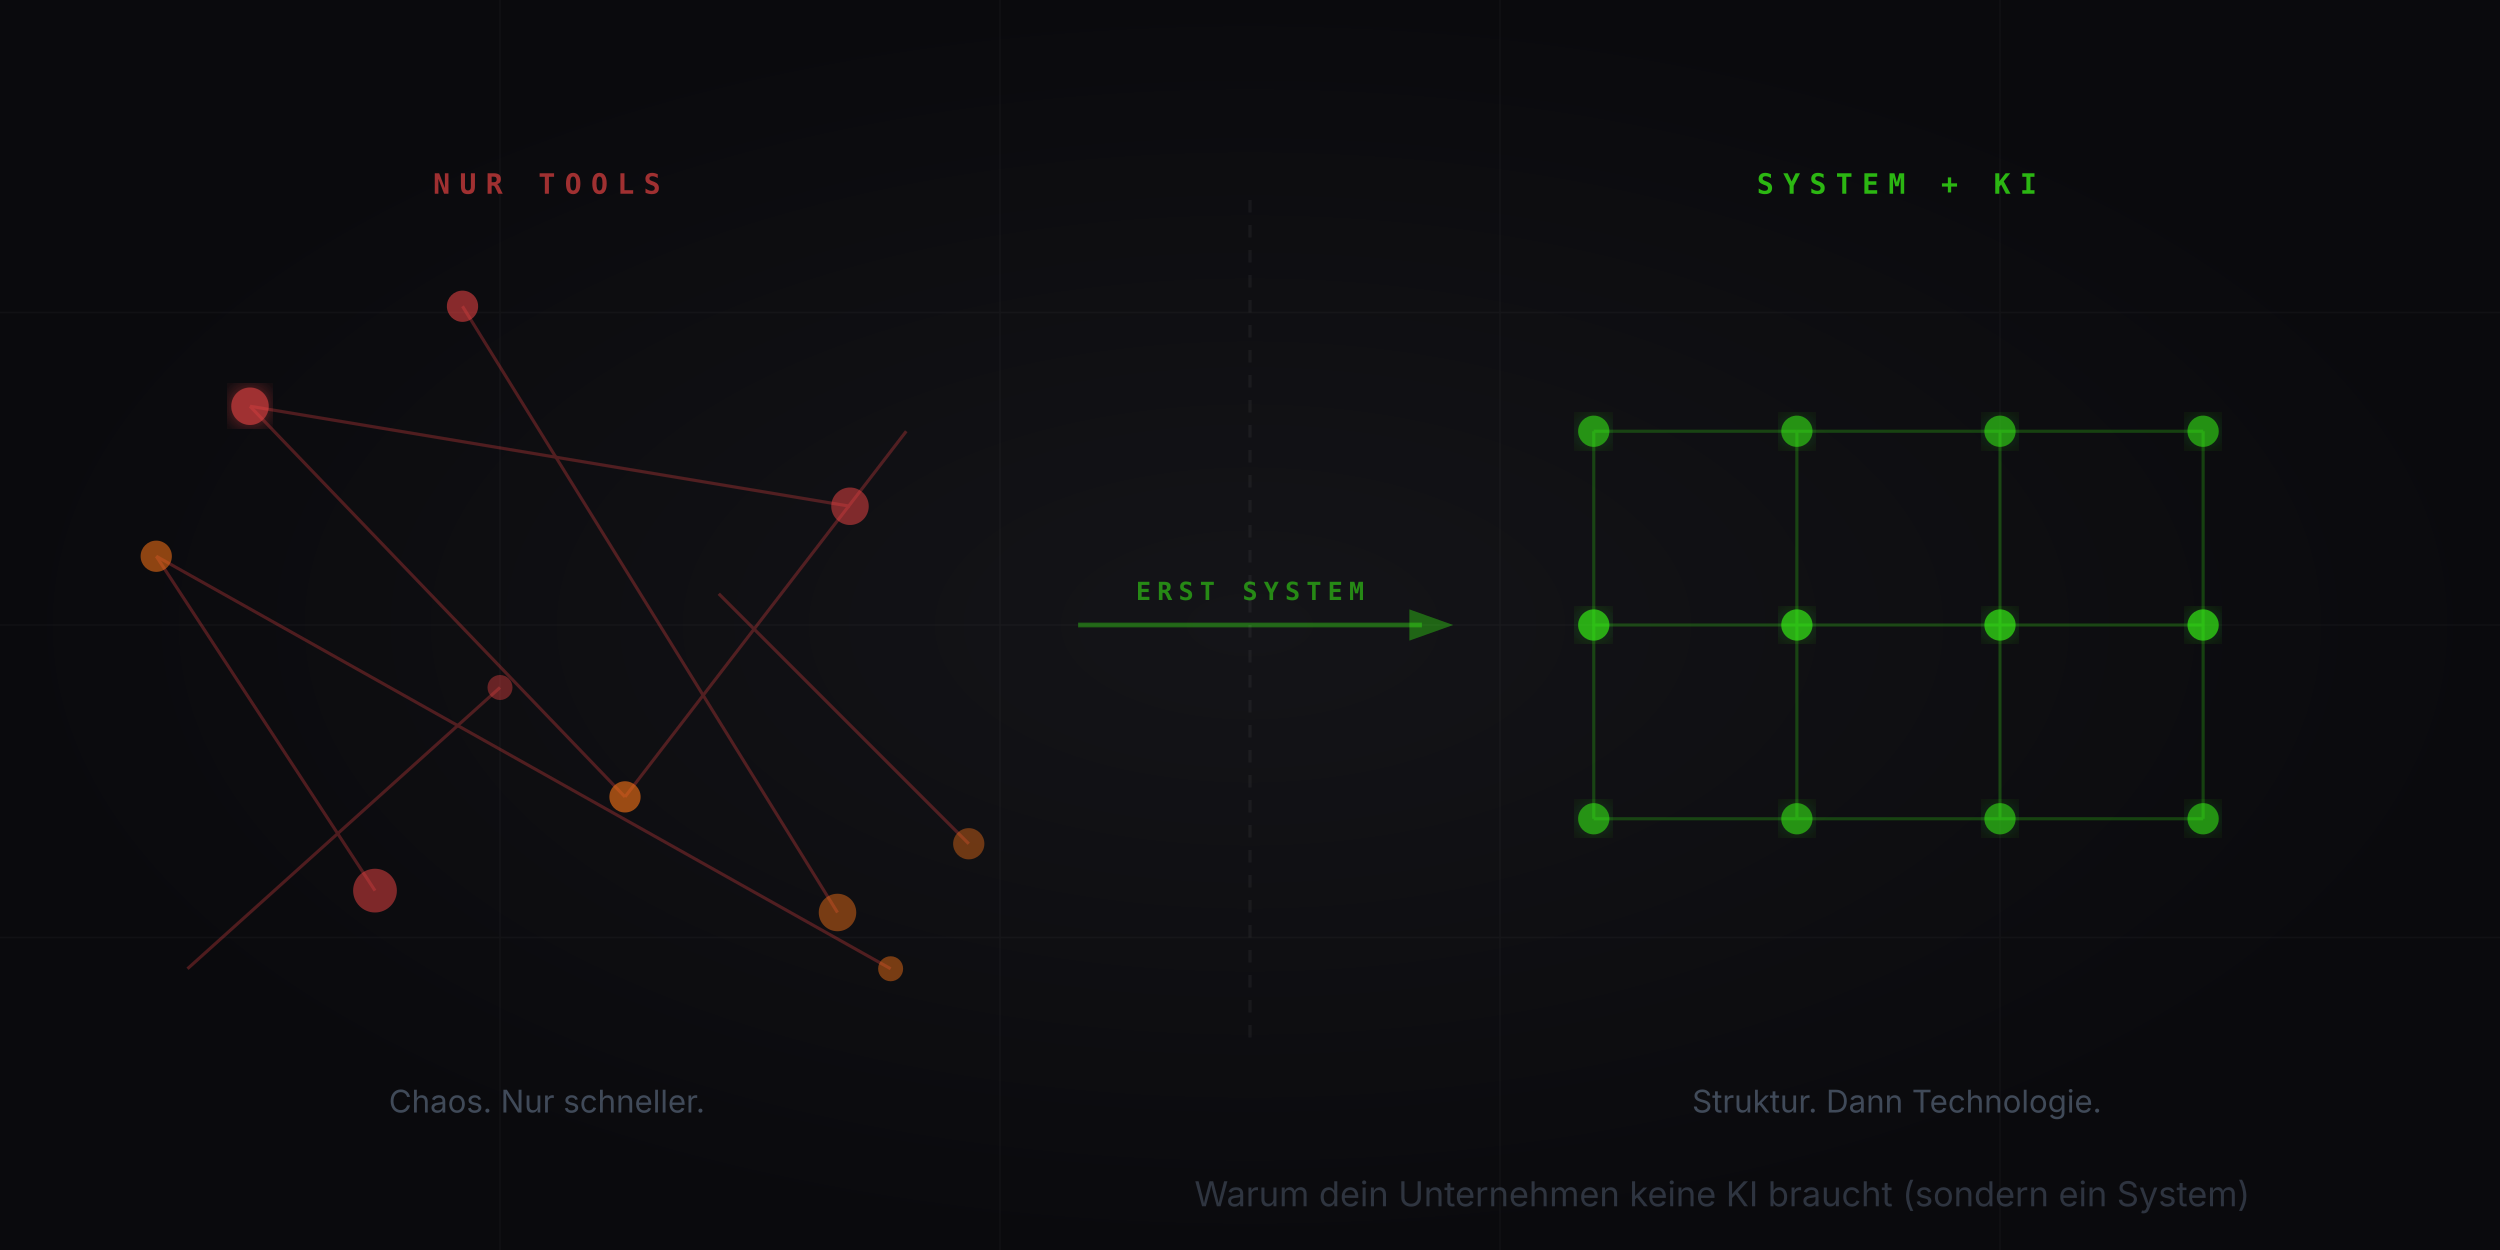
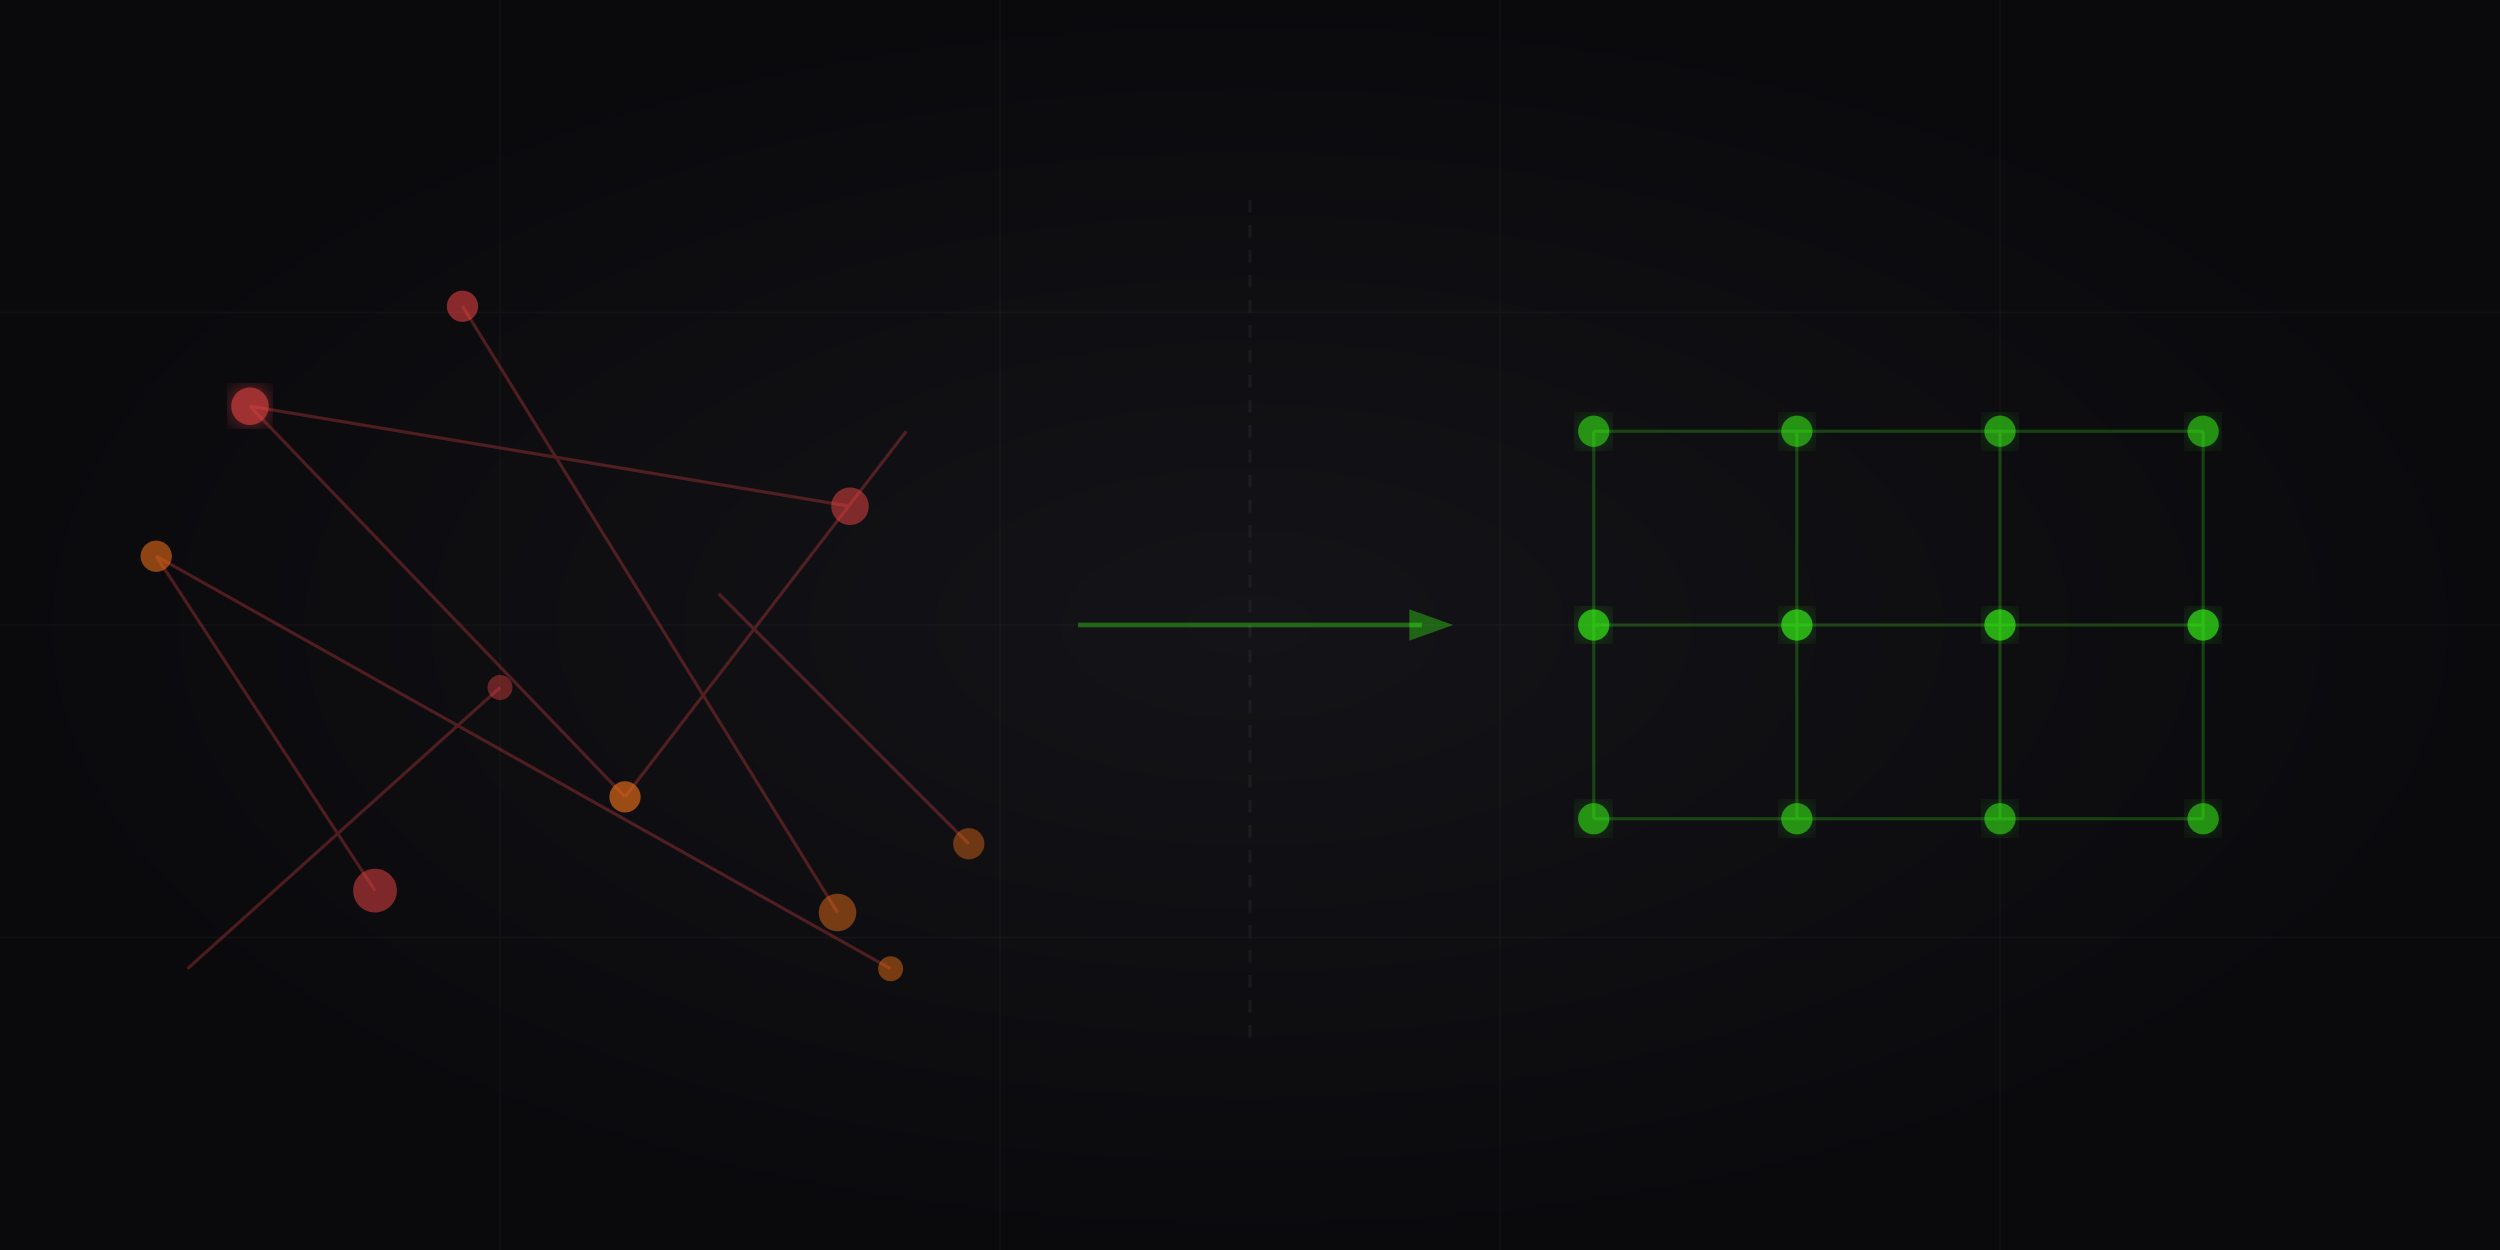
<svg xmlns="http://www.w3.org/2000/svg" viewBox="0 0 800 400" width="800" height="400">
  <defs>
    <radialGradient id="bg" cx="50%" cy="50%" r="50%">
      <stop offset="0%" stop-color="#141418" />
      <stop offset="100%" stop-color="#0a0a0d" />
    </radialGradient>
    <filter id="glow-green">
      <feGaussianBlur stdDeviation="6" result="blur" />
      <feMerge>
        <feMergeNode in="blur" />
        <feMergeNode in="SourceGraphic" />
      </feMerge>
    </filter>
    <filter id="glow-red">
      <feGaussianBlur stdDeviation="4" result="blur" />
      <feMerge>
        <feMergeNode in="blur" />
        <feMergeNode in="SourceGraphic" />
      </feMerge>
    </filter>
  </defs>
  <rect width="800" height="400" fill="url(#bg)" />
  <g opacity="0.03" stroke="#ffffff" stroke-width="0.5">
    <line x1="0" y1="100" x2="800" y2="100" />
    <line x1="0" y1="200" x2="800" y2="200" />
    <line x1="0" y1="300" x2="800" y2="300" />
    <line x1="160" y1="0" x2="160" y2="400" />
    <line x1="320" y1="0" x2="320" y2="400" />
    <line x1="480" y1="0" x2="480" y2="400" />
    <line x1="640" y1="0" x2="640" y2="400" />
  </g>
  <g opacity="0.3" stroke="#ef4444" stroke-width="1">
    <line x1="80" y1="130" x2="200" y2="255" />
    <line x1="120" y1="285" x2="50" y2="178" />
    <line x1="200" y1="255" x2="290" y2="138" />
    <line x1="50" y1="178" x2="285" y2="310" />
    <line x1="148" y1="98" x2="268" y2="292" />
    <line x1="80" y1="130" x2="272" y2="162" />
    <line x1="160" y1="220" x2="60" y2="310" />
    <line x1="230" y1="190" x2="310" y2="270" />
  </g>
  <circle cx="80" cy="130" r="6" fill="#ef4444" opacity="0.65" filter="url(#glow-red)" />
  <circle cx="50" cy="178" r="5" fill="#f97316" opacity="0.55" />
  <circle cx="120" cy="285" r="7" fill="#ef4444" opacity="0.5" />
  <circle cx="200" cy="255" r="5" fill="#f97316" opacity="0.6" />
  <circle cx="272" cy="162" r="6" fill="#ef4444" opacity="0.5" />
  <circle cx="285" cy="310" r="4" fill="#f97316" opacity="0.45" />
  <circle cx="148" cy="98" r="5" fill="#ef4444" opacity="0.55" />
  <circle cx="268" cy="292" r="6" fill="#f97316" opacity="0.45" />
  <circle cx="160" cy="220" r="4" fill="#ef4444" opacity="0.4" />
  <circle cx="310" cy="270" r="5" fill="#f97316" opacity="0.4" />
-   <text x="175" y="62" text-anchor="middle" font-family="monospace" font-size="9" font-weight="700" fill="#ef4444" letter-spacing="3" opacity="0.65">NUR TOOLS</text>
-   <text x="175" y="356" text-anchor="middle" font-family="-apple-system, sans-serif" font-size="10" fill="#64748b" opacity="0.6">Chaos. Nur schneller.</text>
  <line x1="345" y1="200" x2="455" y2="200" stroke="#39ff14" stroke-width="1.5" opacity="0.35" />
  <polygon points="451,195 465,200 451,205" fill="#39ff14" opacity="0.35" />
-   <text x="400" y="192" text-anchor="middle" font-family="monospace" font-size="8" font-weight="700" fill="#39ff14" letter-spacing="2" opacity="0.5">ERST SYSTEM</text>
  <line x1="400" y1="64" x2="400" y2="336" stroke="rgba(255,255,255,0.05)" stroke-width="1" stroke-dasharray="4,4" />
  <g opacity="0.22" stroke="#39ff14" stroke-width="1">
    <line x1="510" y1="138" x2="575" y2="138" />
    <line x1="575" y1="138" x2="640" y2="138" />
    <line x1="640" y1="138" x2="705" y2="138" />
    <line x1="510" y1="200" x2="575" y2="200" />
    <line x1="575" y1="200" x2="640" y2="200" />
    <line x1="640" y1="200" x2="705" y2="200" />
    <line x1="510" y1="262" x2="575" y2="262" />
    <line x1="575" y1="262" x2="640" y2="262" />
    <line x1="640" y1="262" x2="705" y2="262" />
    <line x1="510" y1="138" x2="510" y2="262" />
    <line x1="575" y1="138" x2="575" y2="262" />
    <line x1="640" y1="138" x2="640" y2="262" />
    <line x1="705" y1="138" x2="705" y2="262" />
  </g>
  <circle cx="510" cy="138" r="5" fill="#39ff14" opacity="0.55" filter="url(#glow-green)" />
  <circle cx="575" cy="138" r="5" fill="#39ff14" opacity="0.55" filter="url(#glow-green)" />
  <circle cx="640" cy="138" r="5" fill="#39ff14" opacity="0.55" filter="url(#glow-green)" />
  <circle cx="705" cy="138" r="5" fill="#39ff14" opacity="0.55" filter="url(#glow-green)" />
  <circle cx="510" cy="200" r="5" fill="#39ff14" opacity="0.65" filter="url(#glow-green)" />
  <circle cx="575" cy="200" r="5" fill="#39ff14" opacity="0.65" filter="url(#glow-green)" />
  <circle cx="640" cy="200" r="5" fill="#39ff14" opacity="0.65" filter="url(#glow-green)" />
  <circle cx="705" cy="200" r="5" fill="#39ff14" opacity="0.65" filter="url(#glow-green)" />
  <circle cx="510" cy="262" r="5" fill="#39ff14" opacity="0.55" filter="url(#glow-green)" />
  <circle cx="575" cy="262" r="5" fill="#39ff14" opacity="0.55" filter="url(#glow-green)" />
  <circle cx="640" cy="262" r="5" fill="#39ff14" opacity="0.55" filter="url(#glow-green)" />
  <circle cx="705" cy="262" r="5" fill="#39ff14" opacity="0.55" filter="url(#glow-green)" />
-   <text x="607" y="62" text-anchor="middle" font-family="monospace" font-size="9" font-weight="700" fill="#39ff14" letter-spacing="3" opacity="0.7">SYSTEM + KI</text>
-   <text x="607" y="356" text-anchor="middle" font-family="-apple-system, sans-serif" font-size="10" fill="#64748b" opacity="0.6">Struktur. Dann Technologie.</text>
-   <text x="720" y="386" text-anchor="end" font-family="-apple-system, sans-serif" font-size="11" fill="#64748b" opacity="0.4">Warum dein Unternehmen keine KI braucht (sondern ein System)</text>
</svg>
